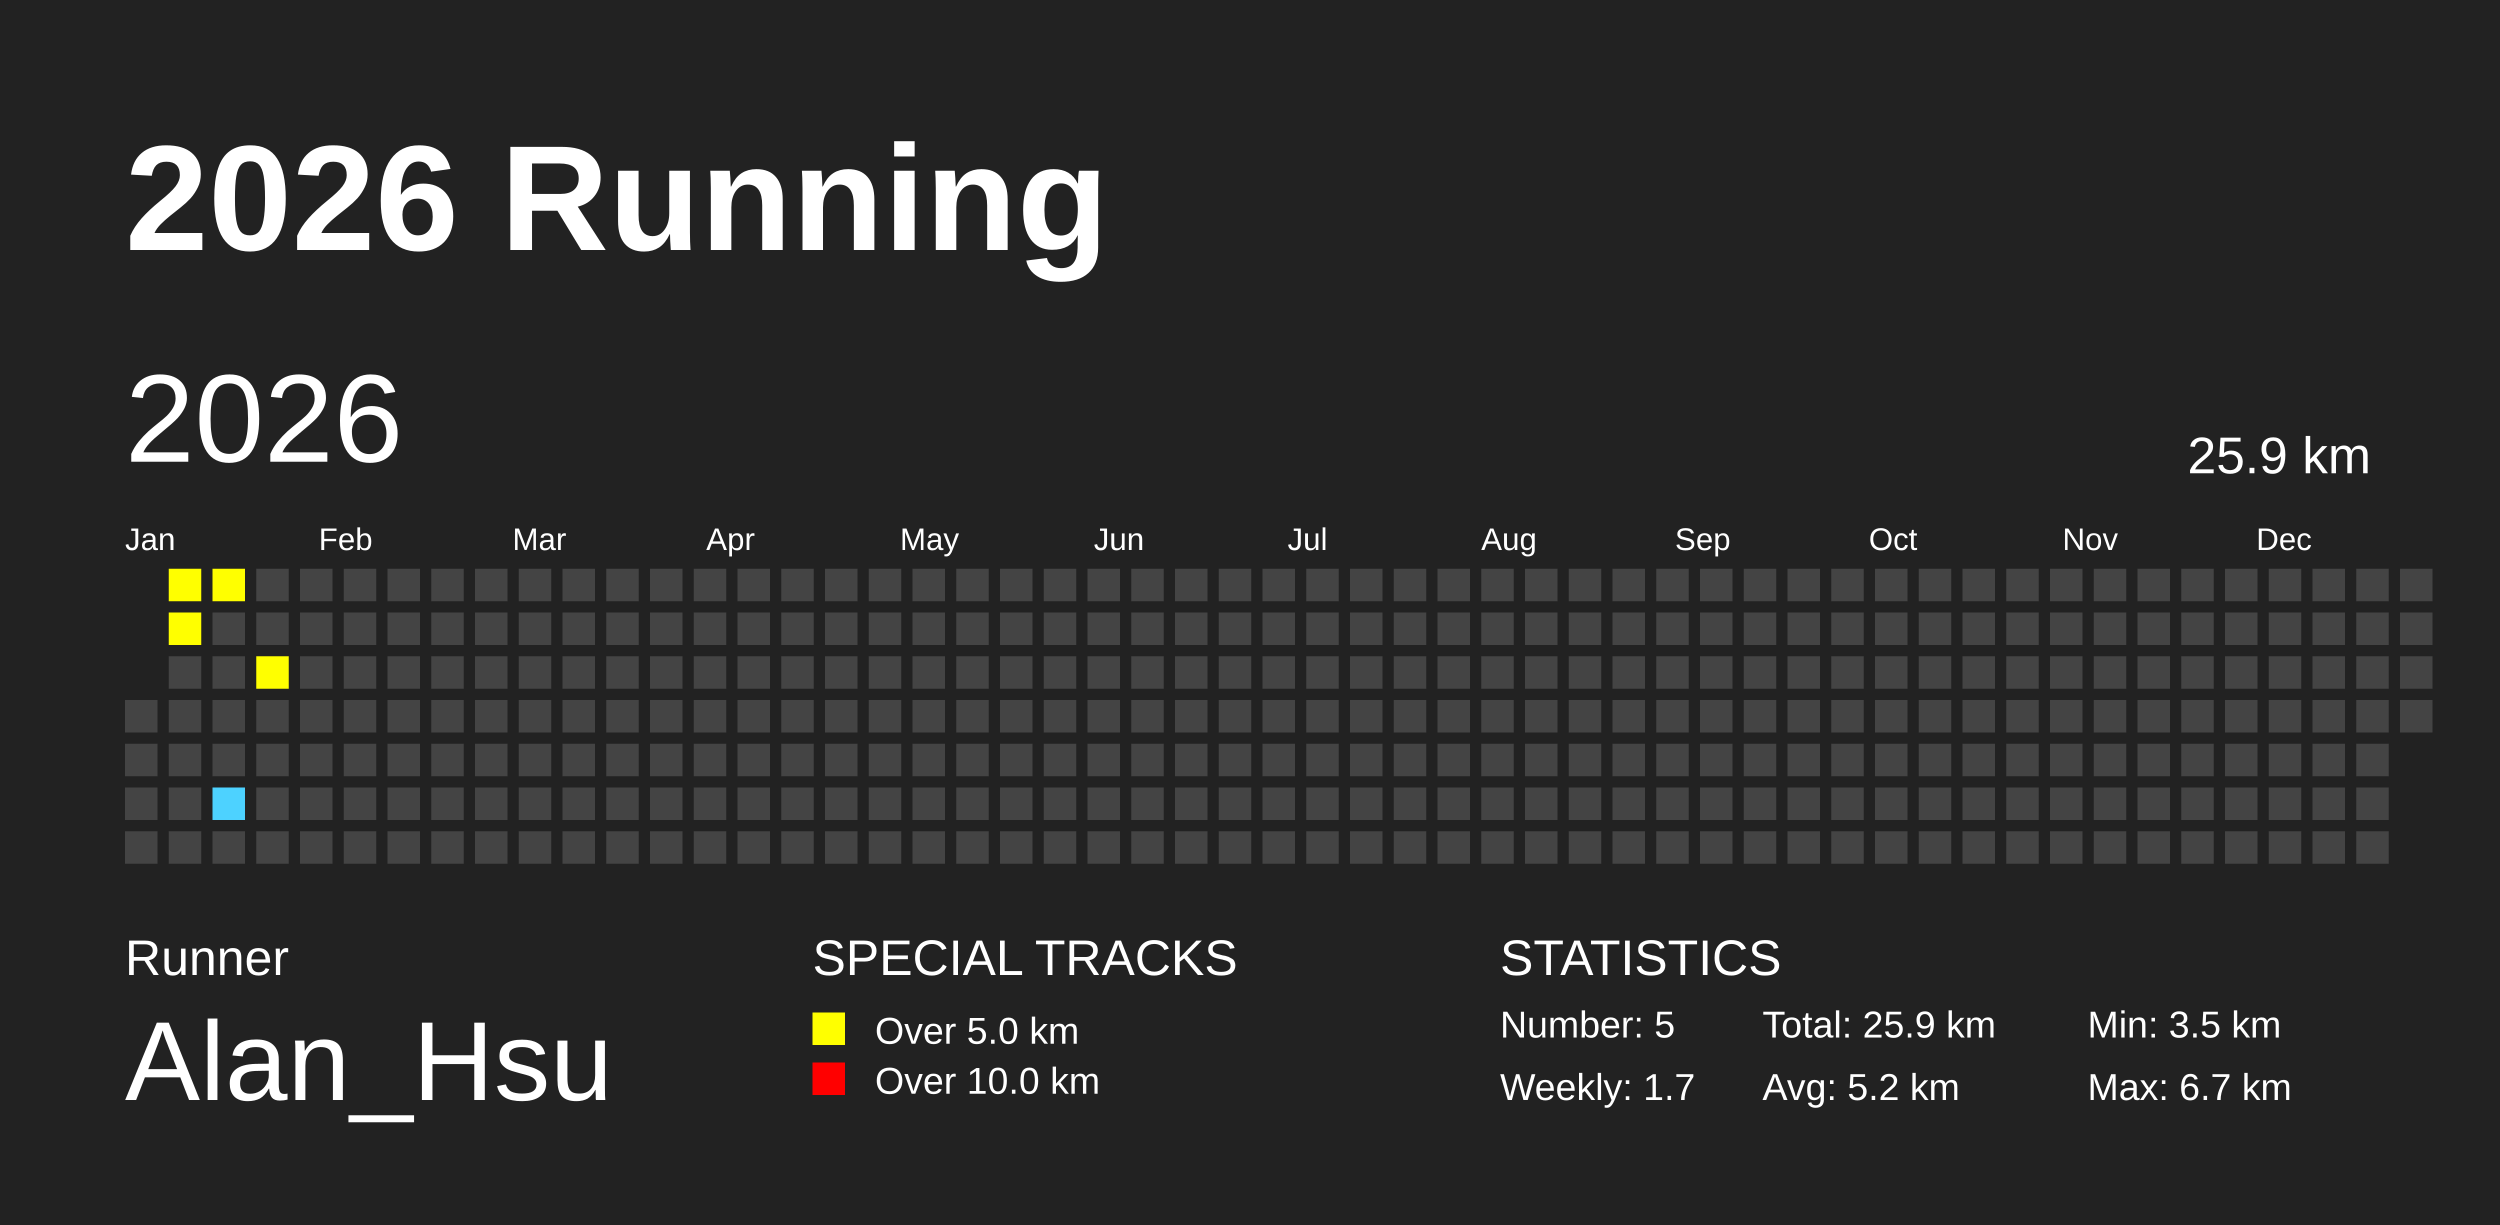
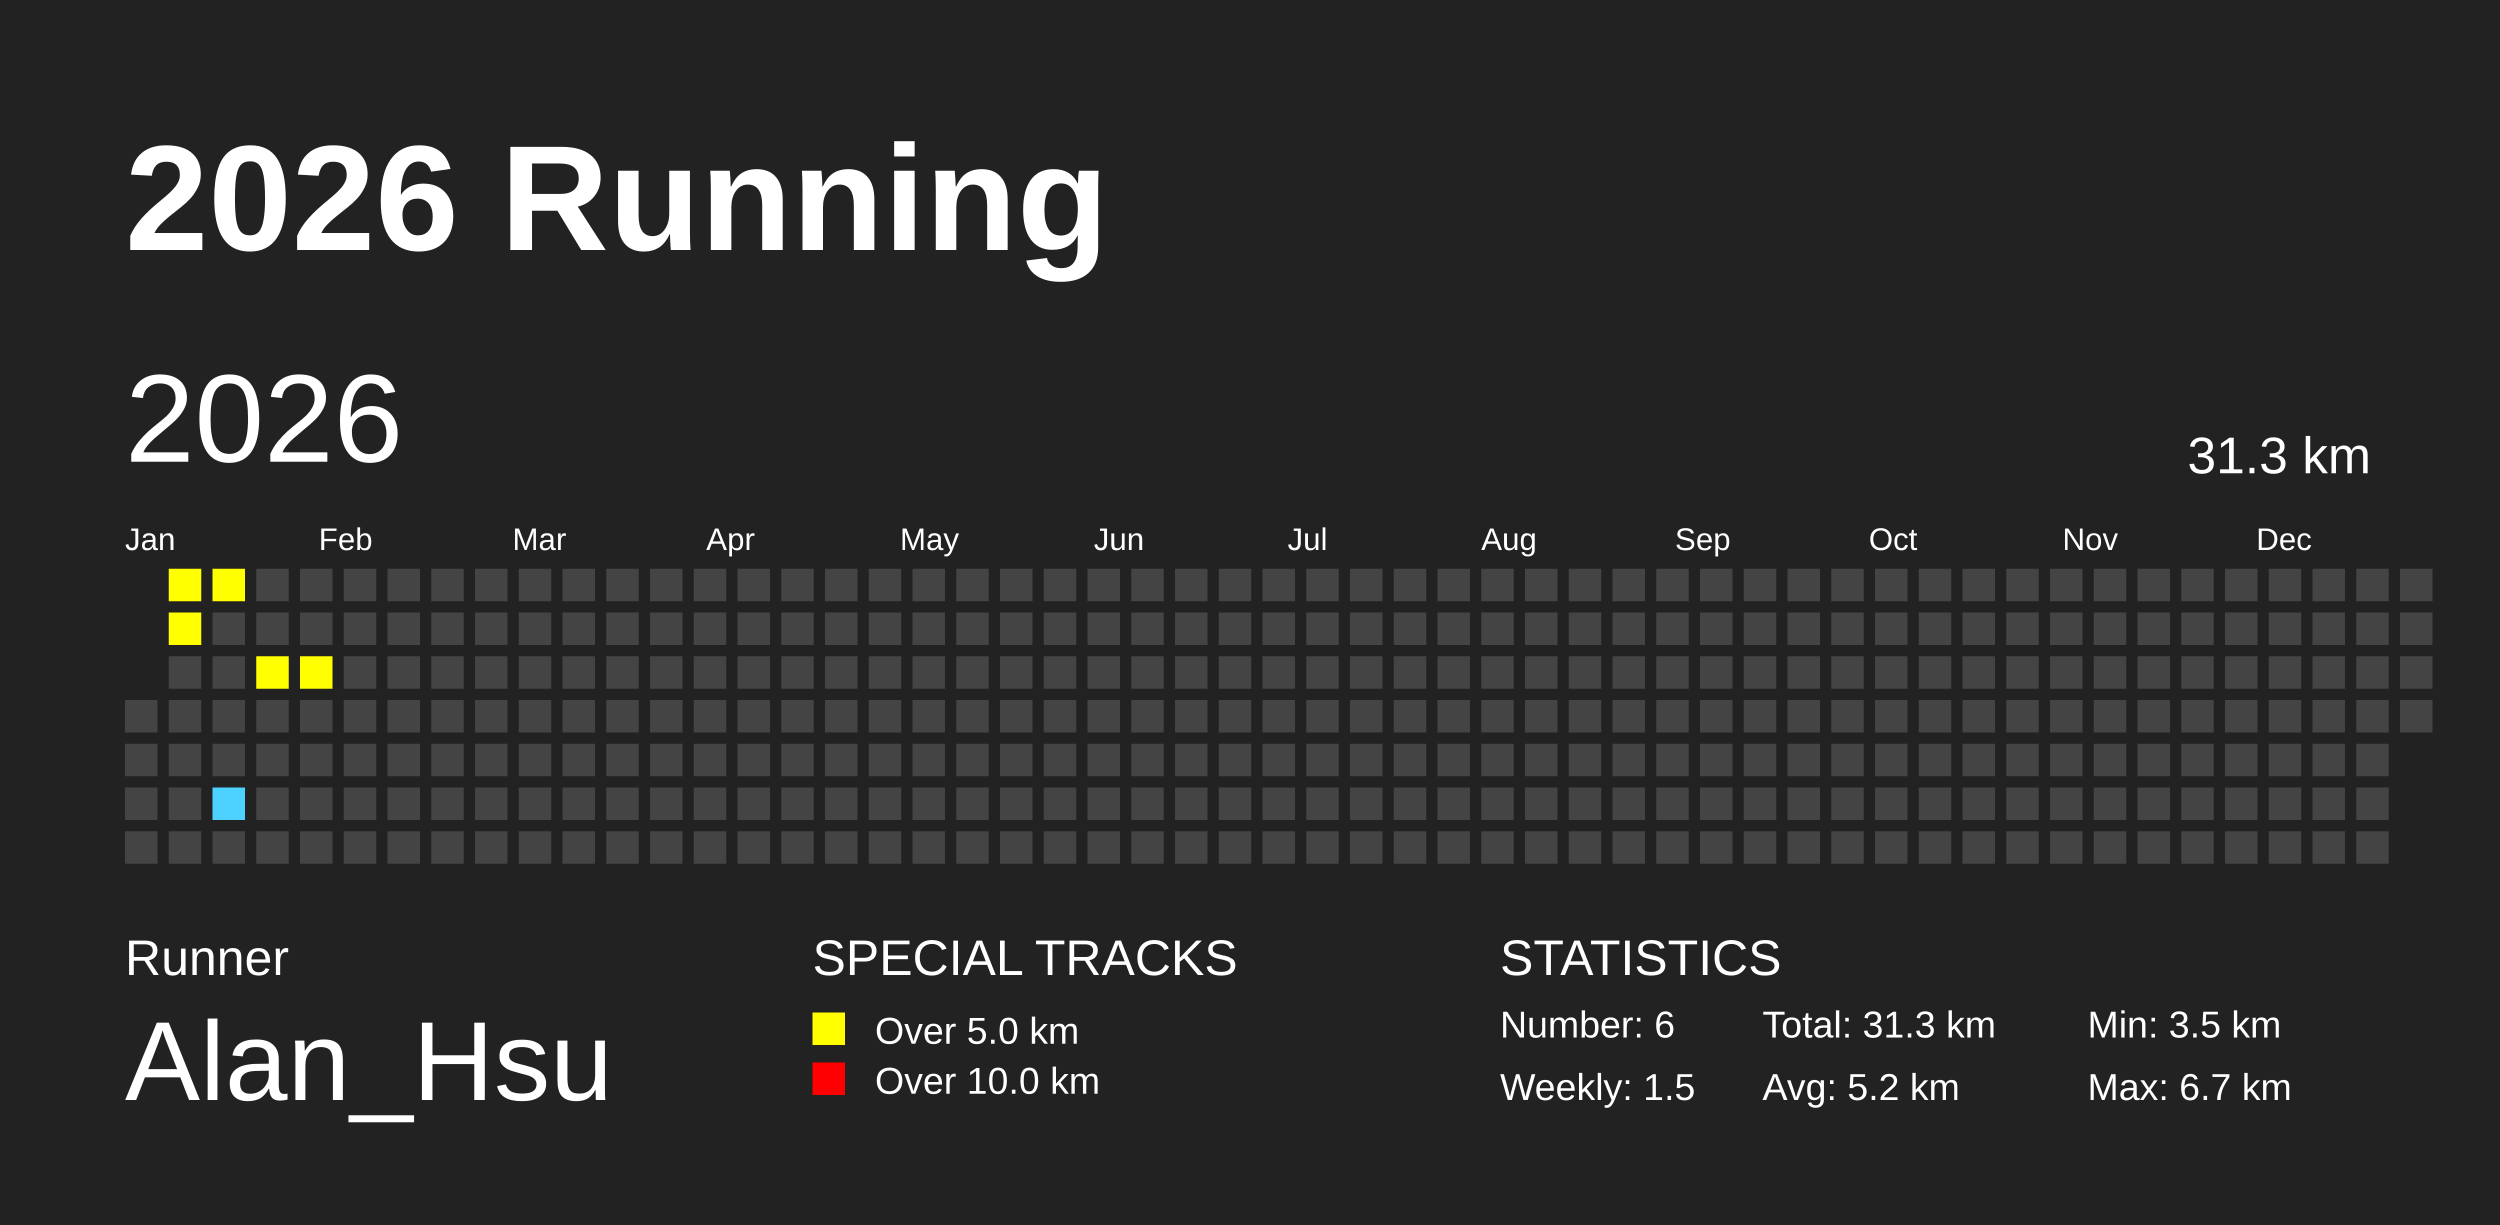
<svg xmlns="http://www.w3.org/2000/svg" baseProfile="full" height="98mm" version="1.1" viewBox="0,0,200,98" width="200mm">
  <defs />
  <rect fill="#222222" height="98" width="200" x="0" y="0" />
  <text fill="#FFFFFF" style="font-size:12px; font-family:Arial; font-weight:bold;" x="10" y="20">2026 Running</text>
  <text fill="#FFFFFF" style="font-size:4px; font-family:Arial" x="10" y="78">Runner</text>
  <text fill="#FFFFFF" style="font-size:9px; font-family:Arial" x="10" y="88">Alan_Hsu</text>
  <text fill="#FFFFFF" style="font-size:4px; font-family:Arial" x="65" y="78">SPECIAL TRACKS</text>
  <rect fill="yellow" height="2.6" width="2.6" x="65" y="81" />
  <text fill="#FFFFFF" style="font-size:3px; font-family:Arial" x="70" y="83.5">Over 5.0 km</text>
  <rect fill="red" height="2.6" width="2.6" x="65" y="85" />
  <text fill="#FFFFFF" style="font-size:3px; font-family:Arial" x="70" y="87.5">Over 10.0 km</text>
  <text fill="#FFFFFF" style="font-size:4px; font-family:Arial" x="120" y="78">STATISTICS</text>
-   <text fill="#FFFFFF" style="font-size:3px; font-family:Arial" x="120" y="83">Number: 5</text>
-   <text fill="#FFFFFF" style="font-size:3px; font-family:Arial" x="120" y="88">Weekly: 1.7</text>
-   <text fill="#FFFFFF" style="font-size:3px; font-family:Arial" x="141" y="83">Total: 25.9 km</text>
+   <text fill="#FFFFFF" style="font-size:3px; font-family:Arial" x="120" y="83">Number: 6</text>
+   <text fill="#FFFFFF" style="font-size:3px; font-family:Arial" x="120" y="88">Weekly: 1.5</text>
+   <text fill="#FFFFFF" style="font-size:3px; font-family:Arial" x="141" y="83">Total: 31.3 km</text>
  <text fill="#FFFFFF" style="font-size:3px; font-family:Arial" x="141" y="88">Avg: 5.2 km</text>
  <text fill="#FFFFFF" style="font-size:3px; font-family:Arial" x="167" y="83">Min: 3.5 km</text>
  <text fill="#FFFFFF" style="font-size:3px; font-family:Arial" x="167" y="88">Max: 6.7 km</text>
  <text dominant-baseline="hanging" fill="#FFFFFF" style="font-size:10.0px; font-family:Arial;" x="10" y="30">2026</text>
-   <text dominant-baseline="hanging" fill="#FFFFFF" style="font-size:4.125px; font-family:Arial;" x="175" y="35">25.9 km</text>
+   <text dominant-baseline="hanging" fill="#FFFFFF" style="font-size:4.125px; font-family:Arial;" x="175" y="35">31.3 km</text>
  <text fill="#FFFFFF" style="font-size:2.5px; font-family:Arial" x="10.0" y="44">Jan</text>
  <text fill="#FFFFFF" style="font-size:2.5px; font-family:Arial" x="25.5" y="44">Feb</text>
  <text fill="#FFFFFF" style="font-size:2.5px; font-family:Arial" x="41.0" y="44">Mar</text>
  <text fill="#FFFFFF" style="font-size:2.5px; font-family:Arial" x="56.5" y="44">Apr</text>
  <text fill="#FFFFFF" style="font-size:2.5px; font-family:Arial" x="72.0" y="44">May</text>
  <text fill="#FFFFFF" style="font-size:2.5px; font-family:Arial" x="87.5" y="44">Jun</text>
  <text fill="#FFFFFF" style="font-size:2.5px; font-family:Arial" x="103.0" y="44">Jul</text>
  <text fill="#FFFFFF" style="font-size:2.5px; font-family:Arial" x="118.5" y="44">Aug</text>
  <text fill="#FFFFFF" style="font-size:2.5px; font-family:Arial" x="134.0" y="44">Sep</text>
  <text fill="#FFFFFF" style="font-size:2.5px; font-family:Arial" x="149.5" y="44">Oct</text>
  <text fill="#FFFFFF" style="font-size:2.5px; font-family:Arial" x="165.0" y="44">Nov</text>
  <text fill="#FFFFFF" style="font-size:2.5px; font-family:Arial" x="180.5" y="44">Dec</text>
  <rect fill="#444444" height="2.6" width="2.6" x="10.0" y="56.0" />
  <rect fill="#444444" height="2.6" width="2.6" x="10.0" y="59.5" />
  <rect fill="#444444" height="2.6" width="2.6" x="10.0" y="63.0" />
  <rect fill="#444444" height="2.6" width="2.6" x="10.0" y="66.5" />
  <rect fill="yellow" height="2.6" width="2.6" x="13.5" y="45.5" />
  <rect fill="yellow" height="2.6" width="2.6" x="13.5" y="49.0" />
  <rect fill="#444444" height="2.6" width="2.6" x="13.5" y="52.5" />
  <rect fill="#444444" height="2.6" width="2.6" x="13.5" y="56.0" />
  <rect fill="#444444" height="2.6" width="2.6" x="13.5" y="59.5" />
  <rect fill="#444444" height="2.6" width="2.6" x="13.5" y="63.0" />
  <rect fill="#444444" height="2.6" width="2.6" x="13.5" y="66.5" />
  <rect fill="yellow" height="2.6" width="2.6" x="17.0" y="45.5" />
  <rect fill="#444444" height="2.6" width="2.6" x="17.0" y="49.0" />
  <rect fill="#444444" height="2.6" width="2.6" x="17.0" y="52.5" />
  <rect fill="#444444" height="2.6" width="2.6" x="17.0" y="56.0" />
  <rect fill="#444444" height="2.6" width="2.6" x="17.0" y="59.5" />
  <rect fill="#4DD2FF" height="2.6" width="2.6" x="17.0" y="63.0" />
  <rect fill="#444444" height="2.6" width="2.6" x="17.0" y="66.5" />
  <rect fill="#444444" height="2.6" width="2.6" x="20.5" y="45.5" />
  <rect fill="#444444" height="2.6" width="2.6" x="20.5" y="49.0" />
  <rect fill="yellow" height="2.6" width="2.6" x="20.5" y="52.5" />
  <rect fill="#444444" height="2.6" width="2.6" x="20.5" y="56.0" />
  <rect fill="#444444" height="2.6" width="2.6" x="20.5" y="59.5" />
  <rect fill="#444444" height="2.6" width="2.6" x="20.5" y="63.0" />
  <rect fill="#444444" height="2.6" width="2.6" x="20.5" y="66.5" />
  <rect fill="#444444" height="2.6" width="2.6" x="24.0" y="45.5" />
  <rect fill="#444444" height="2.6" width="2.6" x="24.0" y="49.0" />
-   <rect fill="#444444" height="2.6" width="2.6" x="24.0" y="52.5" />
+   <rect fill="yellow" height="2.6" width="2.6" x="24.0" y="52.5" />
  <rect fill="#444444" height="2.6" width="2.6" x="24.0" y="56.0" />
  <rect fill="#444444" height="2.6" width="2.6" x="24.0" y="59.5" />
  <rect fill="#444444" height="2.6" width="2.6" x="24.0" y="63.0" />
  <rect fill="#444444" height="2.6" width="2.6" x="24.0" y="66.5" />
  <rect fill="#444444" height="2.6" width="2.6" x="27.5" y="45.5" />
  <rect fill="#444444" height="2.6" width="2.6" x="27.5" y="49.0" />
  <rect fill="#444444" height="2.6" width="2.6" x="27.5" y="52.5" />
  <rect fill="#444444" height="2.6" width="2.6" x="27.5" y="56.0" />
  <rect fill="#444444" height="2.6" width="2.6" x="27.5" y="59.5" />
  <rect fill="#444444" height="2.6" width="2.6" x="27.5" y="63.0" />
  <rect fill="#444444" height="2.6" width="2.6" x="27.5" y="66.5" />
  <rect fill="#444444" height="2.6" width="2.6" x="31.0" y="45.5" />
  <rect fill="#444444" height="2.6" width="2.6" x="31.0" y="49.0" />
  <rect fill="#444444" height="2.6" width="2.6" x="31.0" y="52.5" />
  <rect fill="#444444" height="2.6" width="2.6" x="31.0" y="56.0" />
  <rect fill="#444444" height="2.6" width="2.6" x="31.0" y="59.5" />
  <rect fill="#444444" height="2.6" width="2.6" x="31.0" y="63.0" />
  <rect fill="#444444" height="2.6" width="2.6" x="31.0" y="66.5" />
  <rect fill="#444444" height="2.6" width="2.6" x="34.5" y="45.5" />
  <rect fill="#444444" height="2.6" width="2.6" x="34.5" y="49.0" />
  <rect fill="#444444" height="2.6" width="2.6" x="34.5" y="52.5" />
  <rect fill="#444444" height="2.6" width="2.6" x="34.5" y="56.0" />
  <rect fill="#444444" height="2.6" width="2.6" x="34.5" y="59.5" />
  <rect fill="#444444" height="2.6" width="2.6" x="34.5" y="63.0" />
  <rect fill="#444444" height="2.6" width="2.6" x="34.5" y="66.5" />
  <rect fill="#444444" height="2.6" width="2.6" x="38.0" y="45.5" />
  <rect fill="#444444" height="2.6" width="2.6" x="38.0" y="49.0" />
  <rect fill="#444444" height="2.6" width="2.6" x="38.0" y="52.5" />
  <rect fill="#444444" height="2.6" width="2.6" x="38.0" y="56.0" />
  <rect fill="#444444" height="2.6" width="2.6" x="38.0" y="59.5" />
  <rect fill="#444444" height="2.6" width="2.6" x="38.0" y="63.0" />
  <rect fill="#444444" height="2.6" width="2.6" x="38.0" y="66.5" />
  <rect fill="#444444" height="2.6" width="2.6" x="41.5" y="45.5" />
  <rect fill="#444444" height="2.6" width="2.6" x="41.5" y="49.0" />
  <rect fill="#444444" height="2.6" width="2.6" x="41.5" y="52.5" />
  <rect fill="#444444" height="2.6" width="2.6" x="41.5" y="56.0" />
  <rect fill="#444444" height="2.6" width="2.6" x="41.5" y="59.5" />
  <rect fill="#444444" height="2.6" width="2.6" x="41.5" y="63.0" />
  <rect fill="#444444" height="2.6" width="2.6" x="41.5" y="66.5" />
  <rect fill="#444444" height="2.6" width="2.6" x="45.0" y="45.5" />
  <rect fill="#444444" height="2.6" width="2.6" x="45.0" y="49.0" />
  <rect fill="#444444" height="2.6" width="2.6" x="45.0" y="52.5" />
  <rect fill="#444444" height="2.6" width="2.6" x="45.0" y="56.0" />
  <rect fill="#444444" height="2.6" width="2.6" x="45.0" y="59.5" />
  <rect fill="#444444" height="2.6" width="2.6" x="45.0" y="63.0" />
  <rect fill="#444444" height="2.6" width="2.6" x="45.0" y="66.5" />
  <rect fill="#444444" height="2.6" width="2.6" x="48.5" y="45.5" />
  <rect fill="#444444" height="2.6" width="2.6" x="48.5" y="49.0" />
  <rect fill="#444444" height="2.6" width="2.6" x="48.5" y="52.5" />
  <rect fill="#444444" height="2.6" width="2.6" x="48.5" y="56.0" />
  <rect fill="#444444" height="2.6" width="2.6" x="48.5" y="59.5" />
  <rect fill="#444444" height="2.6" width="2.6" x="48.5" y="63.0" />
  <rect fill="#444444" height="2.6" width="2.6" x="48.5" y="66.5" />
  <rect fill="#444444" height="2.6" width="2.6" x="52.0" y="45.5" />
  <rect fill="#444444" height="2.6" width="2.6" x="52.0" y="49.0" />
  <rect fill="#444444" height="2.6" width="2.6" x="52.0" y="52.5" />
  <rect fill="#444444" height="2.6" width="2.6" x="52.0" y="56.0" />
  <rect fill="#444444" height="2.6" width="2.6" x="52.0" y="59.5" />
  <rect fill="#444444" height="2.6" width="2.6" x="52.0" y="63.0" />
  <rect fill="#444444" height="2.6" width="2.6" x="52.0" y="66.5" />
  <rect fill="#444444" height="2.6" width="2.6" x="55.5" y="45.5" />
  <rect fill="#444444" height="2.6" width="2.6" x="55.5" y="49.0" />
  <rect fill="#444444" height="2.6" width="2.6" x="55.5" y="52.5" />
  <rect fill="#444444" height="2.6" width="2.6" x="55.5" y="56.0" />
  <rect fill="#444444" height="2.6" width="2.6" x="55.5" y="59.5" />
  <rect fill="#444444" height="2.6" width="2.6" x="55.5" y="63.0" />
  <rect fill="#444444" height="2.6" width="2.6" x="55.5" y="66.5" />
  <rect fill="#444444" height="2.6" width="2.6" x="59.0" y="45.5" />
  <rect fill="#444444" height="2.6" width="2.6" x="59.0" y="49.0" />
  <rect fill="#444444" height="2.6" width="2.6" x="59.0" y="52.5" />
  <rect fill="#444444" height="2.6" width="2.6" x="59.0" y="56.0" />
  <rect fill="#444444" height="2.6" width="2.6" x="59.0" y="59.5" />
  <rect fill="#444444" height="2.6" width="2.6" x="59.0" y="63.0" />
  <rect fill="#444444" height="2.6" width="2.6" x="59.0" y="66.5" />
  <rect fill="#444444" height="2.6" width="2.6" x="62.5" y="45.5" />
  <rect fill="#444444" height="2.6" width="2.6" x="62.5" y="49.0" />
  <rect fill="#444444" height="2.6" width="2.6" x="62.5" y="52.5" />
  <rect fill="#444444" height="2.6" width="2.6" x="62.5" y="56.0" />
  <rect fill="#444444" height="2.6" width="2.6" x="62.5" y="59.5" />
  <rect fill="#444444" height="2.6" width="2.6" x="62.5" y="63.0" />
  <rect fill="#444444" height="2.6" width="2.6" x="62.5" y="66.5" />
  <rect fill="#444444" height="2.6" width="2.6" x="66.0" y="45.5" />
  <rect fill="#444444" height="2.6" width="2.6" x="66.0" y="49.0" />
  <rect fill="#444444" height="2.6" width="2.6" x="66.0" y="52.5" />
  <rect fill="#444444" height="2.6" width="2.6" x="66.0" y="56.0" />
  <rect fill="#444444" height="2.6" width="2.6" x="66.0" y="59.5" />
  <rect fill="#444444" height="2.6" width="2.6" x="66.0" y="63.0" />
  <rect fill="#444444" height="2.6" width="2.6" x="66.0" y="66.5" />
  <rect fill="#444444" height="2.6" width="2.6" x="69.5" y="45.5" />
  <rect fill="#444444" height="2.6" width="2.6" x="69.5" y="49.0" />
  <rect fill="#444444" height="2.6" width="2.6" x="69.5" y="52.5" />
  <rect fill="#444444" height="2.6" width="2.6" x="69.5" y="56.0" />
  <rect fill="#444444" height="2.6" width="2.6" x="69.5" y="59.5" />
  <rect fill="#444444" height="2.6" width="2.6" x="69.5" y="63.0" />
  <rect fill="#444444" height="2.6" width="2.6" x="69.5" y="66.5" />
  <rect fill="#444444" height="2.6" width="2.6" x="73.0" y="45.5" />
  <rect fill="#444444" height="2.6" width="2.6" x="73.0" y="49.0" />
  <rect fill="#444444" height="2.6" width="2.6" x="73.0" y="52.5" />
  <rect fill="#444444" height="2.6" width="2.6" x="73.0" y="56.0" />
  <rect fill="#444444" height="2.6" width="2.6" x="73.0" y="59.5" />
  <rect fill="#444444" height="2.6" width="2.6" x="73.0" y="63.0" />
  <rect fill="#444444" height="2.6" width="2.6" x="73.0" y="66.5" />
  <rect fill="#444444" height="2.6" width="2.6" x="76.5" y="45.5" />
  <rect fill="#444444" height="2.6" width="2.6" x="76.5" y="49.0" />
  <rect fill="#444444" height="2.6" width="2.6" x="76.5" y="52.5" />
  <rect fill="#444444" height="2.6" width="2.6" x="76.5" y="56.0" />
  <rect fill="#444444" height="2.6" width="2.6" x="76.5" y="59.5" />
  <rect fill="#444444" height="2.6" width="2.6" x="76.5" y="63.0" />
  <rect fill="#444444" height="2.6" width="2.6" x="76.5" y="66.5" />
  <rect fill="#444444" height="2.6" width="2.6" x="80.0" y="45.5" />
  <rect fill="#444444" height="2.6" width="2.6" x="80.0" y="49.0" />
  <rect fill="#444444" height="2.6" width="2.6" x="80.0" y="52.5" />
  <rect fill="#444444" height="2.6" width="2.6" x="80.0" y="56.0" />
  <rect fill="#444444" height="2.6" width="2.6" x="80.0" y="59.5" />
  <rect fill="#444444" height="2.6" width="2.6" x="80.0" y="63.0" />
  <rect fill="#444444" height="2.6" width="2.6" x="80.0" y="66.5" />
  <rect fill="#444444" height="2.6" width="2.6" x="83.5" y="45.5" />
  <rect fill="#444444" height="2.6" width="2.6" x="83.5" y="49.0" />
  <rect fill="#444444" height="2.6" width="2.6" x="83.5" y="52.5" />
  <rect fill="#444444" height="2.6" width="2.6" x="83.5" y="56.0" />
  <rect fill="#444444" height="2.6" width="2.6" x="83.5" y="59.5" />
  <rect fill="#444444" height="2.6" width="2.6" x="83.5" y="63.0" />
  <rect fill="#444444" height="2.6" width="2.6" x="83.5" y="66.5" />
  <rect fill="#444444" height="2.6" width="2.6" x="87.0" y="45.5" />
  <rect fill="#444444" height="2.6" width="2.6" x="87.0" y="49.0" />
  <rect fill="#444444" height="2.6" width="2.6" x="87.0" y="52.5" />
  <rect fill="#444444" height="2.6" width="2.6" x="87.0" y="56.0" />
  <rect fill="#444444" height="2.6" width="2.6" x="87.0" y="59.5" />
  <rect fill="#444444" height="2.6" width="2.6" x="87.0" y="63.0" />
  <rect fill="#444444" height="2.6" width="2.6" x="87.0" y="66.5" />
  <rect fill="#444444" height="2.6" width="2.6" x="90.5" y="45.5" />
  <rect fill="#444444" height="2.6" width="2.6" x="90.5" y="49.0" />
  <rect fill="#444444" height="2.6" width="2.6" x="90.5" y="52.5" />
  <rect fill="#444444" height="2.6" width="2.6" x="90.5" y="56.0" />
  <rect fill="#444444" height="2.6" width="2.6" x="90.5" y="59.5" />
  <rect fill="#444444" height="2.6" width="2.6" x="90.5" y="63.0" />
  <rect fill="#444444" height="2.6" width="2.6" x="90.5" y="66.5" />
  <rect fill="#444444" height="2.6" width="2.6" x="94.0" y="45.5" />
  <rect fill="#444444" height="2.6" width="2.6" x="94.0" y="49.0" />
  <rect fill="#444444" height="2.6" width="2.6" x="94.0" y="52.5" />
  <rect fill="#444444" height="2.6" width="2.6" x="94.0" y="56.0" />
  <rect fill="#444444" height="2.6" width="2.6" x="94.0" y="59.5" />
  <rect fill="#444444" height="2.6" width="2.6" x="94.0" y="63.0" />
  <rect fill="#444444" height="2.6" width="2.6" x="94.0" y="66.5" />
  <rect fill="#444444" height="2.6" width="2.6" x="97.5" y="45.5" />
  <rect fill="#444444" height="2.6" width="2.6" x="97.5" y="49.0" />
  <rect fill="#444444" height="2.6" width="2.6" x="97.5" y="52.5" />
  <rect fill="#444444" height="2.6" width="2.6" x="97.5" y="56.0" />
  <rect fill="#444444" height="2.6" width="2.6" x="97.5" y="59.5" />
  <rect fill="#444444" height="2.6" width="2.6" x="97.5" y="63.0" />
  <rect fill="#444444" height="2.6" width="2.6" x="97.5" y="66.5" />
  <rect fill="#444444" height="2.6" width="2.6" x="101.0" y="45.5" />
  <rect fill="#444444" height="2.6" width="2.6" x="101.0" y="49.0" />
  <rect fill="#444444" height="2.6" width="2.6" x="101.0" y="52.5" />
  <rect fill="#444444" height="2.6" width="2.6" x="101.0" y="56.0" />
  <rect fill="#444444" height="2.6" width="2.6" x="101.0" y="59.5" />
  <rect fill="#444444" height="2.6" width="2.6" x="101.0" y="63.0" />
  <rect fill="#444444" height="2.6" width="2.6" x="101.0" y="66.5" />
  <rect fill="#444444" height="2.6" width="2.6" x="104.5" y="45.5" />
  <rect fill="#444444" height="2.6" width="2.6" x="104.5" y="49.0" />
  <rect fill="#444444" height="2.6" width="2.6" x="104.5" y="52.5" />
  <rect fill="#444444" height="2.6" width="2.6" x="104.5" y="56.0" />
  <rect fill="#444444" height="2.6" width="2.6" x="104.5" y="59.5" />
  <rect fill="#444444" height="2.6" width="2.6" x="104.5" y="63.0" />
  <rect fill="#444444" height="2.6" width="2.6" x="104.5" y="66.5" />
  <rect fill="#444444" height="2.6" width="2.6" x="108.0" y="45.5" />
  <rect fill="#444444" height="2.6" width="2.6" x="108.0" y="49.0" />
  <rect fill="#444444" height="2.6" width="2.6" x="108.0" y="52.5" />
  <rect fill="#444444" height="2.6" width="2.6" x="108.0" y="56.0" />
  <rect fill="#444444" height="2.6" width="2.6" x="108.0" y="59.5" />
  <rect fill="#444444" height="2.6" width="2.6" x="108.0" y="63.0" />
  <rect fill="#444444" height="2.6" width="2.6" x="108.0" y="66.5" />
  <rect fill="#444444" height="2.6" width="2.6" x="111.5" y="45.5" />
  <rect fill="#444444" height="2.6" width="2.6" x="111.5" y="49.0" />
  <rect fill="#444444" height="2.6" width="2.6" x="111.5" y="52.5" />
  <rect fill="#444444" height="2.6" width="2.6" x="111.5" y="56.0" />
  <rect fill="#444444" height="2.6" width="2.6" x="111.5" y="59.5" />
  <rect fill="#444444" height="2.6" width="2.6" x="111.5" y="63.0" />
  <rect fill="#444444" height="2.6" width="2.6" x="111.5" y="66.5" />
  <rect fill="#444444" height="2.6" width="2.6" x="115.0" y="45.5" />
  <rect fill="#444444" height="2.6" width="2.6" x="115.0" y="49.0" />
  <rect fill="#444444" height="2.6" width="2.6" x="115.0" y="52.5" />
  <rect fill="#444444" height="2.6" width="2.6" x="115.0" y="56.0" />
  <rect fill="#444444" height="2.6" width="2.6" x="115.0" y="59.5" />
  <rect fill="#444444" height="2.6" width="2.6" x="115.0" y="63.0" />
  <rect fill="#444444" height="2.6" width="2.6" x="115.0" y="66.5" />
  <rect fill="#444444" height="2.6" width="2.6" x="118.5" y="45.5" />
  <rect fill="#444444" height="2.6" width="2.6" x="118.5" y="49.0" />
  <rect fill="#444444" height="2.6" width="2.6" x="118.5" y="52.5" />
  <rect fill="#444444" height="2.6" width="2.6" x="118.5" y="56.0" />
  <rect fill="#444444" height="2.6" width="2.6" x="118.5" y="59.5" />
  <rect fill="#444444" height="2.6" width="2.6" x="118.5" y="63.0" />
  <rect fill="#444444" height="2.6" width="2.6" x="118.5" y="66.5" />
  <rect fill="#444444" height="2.6" width="2.6" x="122.0" y="45.5" />
  <rect fill="#444444" height="2.6" width="2.6" x="122.0" y="49.0" />
  <rect fill="#444444" height="2.6" width="2.6" x="122.0" y="52.5" />
  <rect fill="#444444" height="2.6" width="2.6" x="122.0" y="56.0" />
  <rect fill="#444444" height="2.6" width="2.6" x="122.0" y="59.5" />
  <rect fill="#444444" height="2.6" width="2.6" x="122.0" y="63.0" />
  <rect fill="#444444" height="2.6" width="2.6" x="122.0" y="66.5" />
  <rect fill="#444444" height="2.6" width="2.6" x="125.5" y="45.5" />
  <rect fill="#444444" height="2.6" width="2.6" x="125.5" y="49.0" />
  <rect fill="#444444" height="2.6" width="2.6" x="125.5" y="52.5" />
  <rect fill="#444444" height="2.6" width="2.6" x="125.5" y="56.0" />
  <rect fill="#444444" height="2.6" width="2.6" x="125.5" y="59.5" />
  <rect fill="#444444" height="2.6" width="2.6" x="125.5" y="63.0" />
  <rect fill="#444444" height="2.6" width="2.6" x="125.5" y="66.5" />
  <rect fill="#444444" height="2.6" width="2.6" x="129.0" y="45.5" />
  <rect fill="#444444" height="2.6" width="2.6" x="129.0" y="49.0" />
  <rect fill="#444444" height="2.6" width="2.6" x="129.0" y="52.5" />
  <rect fill="#444444" height="2.6" width="2.6" x="129.0" y="56.0" />
  <rect fill="#444444" height="2.6" width="2.6" x="129.0" y="59.5" />
  <rect fill="#444444" height="2.6" width="2.6" x="129.0" y="63.0" />
  <rect fill="#444444" height="2.6" width="2.6" x="129.0" y="66.5" />
  <rect fill="#444444" height="2.6" width="2.6" x="132.5" y="45.5" />
  <rect fill="#444444" height="2.6" width="2.6" x="132.5" y="49.0" />
  <rect fill="#444444" height="2.6" width="2.6" x="132.5" y="52.5" />
  <rect fill="#444444" height="2.6" width="2.6" x="132.5" y="56.0" />
  <rect fill="#444444" height="2.6" width="2.6" x="132.5" y="59.5" />
  <rect fill="#444444" height="2.6" width="2.6" x="132.5" y="63.0" />
  <rect fill="#444444" height="2.6" width="2.6" x="132.5" y="66.5" />
  <rect fill="#444444" height="2.6" width="2.6" x="136.0" y="45.5" />
  <rect fill="#444444" height="2.6" width="2.6" x="136.0" y="49.0" />
  <rect fill="#444444" height="2.6" width="2.6" x="136.0" y="52.5" />
  <rect fill="#444444" height="2.6" width="2.6" x="136.0" y="56.0" />
  <rect fill="#444444" height="2.6" width="2.6" x="136.0" y="59.5" />
  <rect fill="#444444" height="2.6" width="2.6" x="136.0" y="63.0" />
  <rect fill="#444444" height="2.6" width="2.6" x="136.0" y="66.5" />
  <rect fill="#444444" height="2.6" width="2.6" x="139.5" y="45.5" />
  <rect fill="#444444" height="2.6" width="2.6" x="139.5" y="49.0" />
  <rect fill="#444444" height="2.6" width="2.6" x="139.5" y="52.5" />
  <rect fill="#444444" height="2.6" width="2.6" x="139.5" y="56.0" />
  <rect fill="#444444" height="2.6" width="2.6" x="139.5" y="59.5" />
  <rect fill="#444444" height="2.6" width="2.6" x="139.5" y="63.0" />
  <rect fill="#444444" height="2.6" width="2.6" x="139.5" y="66.5" />
  <rect fill="#444444" height="2.6" width="2.6" x="143.0" y="45.5" />
  <rect fill="#444444" height="2.6" width="2.6" x="143.0" y="49.0" />
  <rect fill="#444444" height="2.6" width="2.6" x="143.0" y="52.5" />
  <rect fill="#444444" height="2.6" width="2.6" x="143.0" y="56.0" />
  <rect fill="#444444" height="2.6" width="2.6" x="143.0" y="59.5" />
  <rect fill="#444444" height="2.6" width="2.6" x="143.0" y="63.0" />
  <rect fill="#444444" height="2.6" width="2.6" x="143.0" y="66.5" />
  <rect fill="#444444" height="2.6" width="2.6" x="146.5" y="45.5" />
  <rect fill="#444444" height="2.6" width="2.6" x="146.5" y="49.0" />
  <rect fill="#444444" height="2.6" width="2.6" x="146.5" y="52.5" />
  <rect fill="#444444" height="2.6" width="2.6" x="146.5" y="56.0" />
  <rect fill="#444444" height="2.6" width="2.6" x="146.5" y="59.5" />
  <rect fill="#444444" height="2.6" width="2.6" x="146.5" y="63.0" />
  <rect fill="#444444" height="2.6" width="2.6" x="146.5" y="66.5" />
  <rect fill="#444444" height="2.6" width="2.6" x="150.0" y="45.5" />
  <rect fill="#444444" height="2.6" width="2.6" x="150.0" y="49.0" />
  <rect fill="#444444" height="2.6" width="2.6" x="150.0" y="52.5" />
  <rect fill="#444444" height="2.6" width="2.6" x="150.0" y="56.0" />
  <rect fill="#444444" height="2.6" width="2.6" x="150.0" y="59.5" />
  <rect fill="#444444" height="2.6" width="2.6" x="150.0" y="63.0" />
  <rect fill="#444444" height="2.6" width="2.6" x="150.0" y="66.5" />
  <rect fill="#444444" height="2.6" width="2.6" x="153.5" y="45.5" />
  <rect fill="#444444" height="2.6" width="2.6" x="153.5" y="49.0" />
  <rect fill="#444444" height="2.6" width="2.6" x="153.5" y="52.5" />
  <rect fill="#444444" height="2.6" width="2.6" x="153.5" y="56.0" />
  <rect fill="#444444" height="2.6" width="2.6" x="153.5" y="59.5" />
  <rect fill="#444444" height="2.6" width="2.6" x="153.5" y="63.0" />
  <rect fill="#444444" height="2.6" width="2.6" x="153.5" y="66.5" />
  <rect fill="#444444" height="2.6" width="2.6" x="157.0" y="45.5" />
  <rect fill="#444444" height="2.6" width="2.6" x="157.0" y="49.0" />
  <rect fill="#444444" height="2.6" width="2.6" x="157.0" y="52.5" />
  <rect fill="#444444" height="2.6" width="2.6" x="157.0" y="56.0" />
  <rect fill="#444444" height="2.6" width="2.6" x="157.0" y="59.5" />
  <rect fill="#444444" height="2.6" width="2.6" x="157.0" y="63.0" />
  <rect fill="#444444" height="2.6" width="2.6" x="157.0" y="66.5" />
  <rect fill="#444444" height="2.6" width="2.6" x="160.5" y="45.5" />
  <rect fill="#444444" height="2.6" width="2.6" x="160.5" y="49.0" />
  <rect fill="#444444" height="2.6" width="2.6" x="160.5" y="52.5" />
  <rect fill="#444444" height="2.6" width="2.6" x="160.5" y="56.0" />
  <rect fill="#444444" height="2.6" width="2.6" x="160.5" y="59.5" />
  <rect fill="#444444" height="2.6" width="2.6" x="160.5" y="63.0" />
  <rect fill="#444444" height="2.6" width="2.6" x="160.5" y="66.5" />
  <rect fill="#444444" height="2.6" width="2.6" x="164.0" y="45.5" />
  <rect fill="#444444" height="2.6" width="2.6" x="164.0" y="49.0" />
  <rect fill="#444444" height="2.6" width="2.6" x="164.0" y="52.5" />
  <rect fill="#444444" height="2.6" width="2.6" x="164.0" y="56.0" />
  <rect fill="#444444" height="2.6" width="2.6" x="164.0" y="59.5" />
  <rect fill="#444444" height="2.6" width="2.6" x="164.0" y="63.0" />
  <rect fill="#444444" height="2.6" width="2.6" x="164.0" y="66.5" />
  <rect fill="#444444" height="2.6" width="2.6" x="167.5" y="45.5" />
  <rect fill="#444444" height="2.6" width="2.6" x="167.5" y="49.0" />
  <rect fill="#444444" height="2.6" width="2.6" x="167.5" y="52.5" />
  <rect fill="#444444" height="2.6" width="2.6" x="167.5" y="56.0" />
  <rect fill="#444444" height="2.6" width="2.6" x="167.5" y="59.5" />
  <rect fill="#444444" height="2.6" width="2.6" x="167.5" y="63.0" />
  <rect fill="#444444" height="2.6" width="2.6" x="167.5" y="66.5" />
  <rect fill="#444444" height="2.6" width="2.6" x="171.0" y="45.5" />
  <rect fill="#444444" height="2.6" width="2.6" x="171.0" y="49.0" />
  <rect fill="#444444" height="2.6" width="2.6" x="171.0" y="52.5" />
  <rect fill="#444444" height="2.6" width="2.6" x="171.0" y="56.0" />
  <rect fill="#444444" height="2.6" width="2.6" x="171.0" y="59.5" />
  <rect fill="#444444" height="2.6" width="2.6" x="171.0" y="63.0" />
  <rect fill="#444444" height="2.6" width="2.6" x="171.0" y="66.5" />
  <rect fill="#444444" height="2.6" width="2.6" x="174.5" y="45.5" />
  <rect fill="#444444" height="2.6" width="2.6" x="174.5" y="49.0" />
  <rect fill="#444444" height="2.6" width="2.6" x="174.5" y="52.5" />
  <rect fill="#444444" height="2.6" width="2.6" x="174.5" y="56.0" />
  <rect fill="#444444" height="2.6" width="2.6" x="174.5" y="59.5" />
  <rect fill="#444444" height="2.6" width="2.6" x="174.5" y="63.0" />
  <rect fill="#444444" height="2.6" width="2.6" x="174.5" y="66.5" />
  <rect fill="#444444" height="2.6" width="2.6" x="178.0" y="45.5" />
  <rect fill="#444444" height="2.6" width="2.6" x="178.0" y="49.0" />
  <rect fill="#444444" height="2.6" width="2.6" x="178.0" y="52.5" />
  <rect fill="#444444" height="2.6" width="2.6" x="178.0" y="56.0" />
  <rect fill="#444444" height="2.6" width="2.6" x="178.0" y="59.5" />
  <rect fill="#444444" height="2.6" width="2.6" x="178.0" y="63.0" />
  <rect fill="#444444" height="2.6" width="2.6" x="178.0" y="66.5" />
  <rect fill="#444444" height="2.6" width="2.6" x="181.5" y="45.5" />
  <rect fill="#444444" height="2.6" width="2.6" x="181.5" y="49.0" />
  <rect fill="#444444" height="2.6" width="2.6" x="181.5" y="52.5" />
  <rect fill="#444444" height="2.6" width="2.6" x="181.5" y="56.0" />
  <rect fill="#444444" height="2.6" width="2.6" x="181.5" y="59.5" />
  <rect fill="#444444" height="2.6" width="2.6" x="181.5" y="63.0" />
  <rect fill="#444444" height="2.6" width="2.6" x="181.5" y="66.5" />
  <rect fill="#444444" height="2.6" width="2.6" x="185.0" y="45.5" />
  <rect fill="#444444" height="2.6" width="2.6" x="185.0" y="49.0" />
  <rect fill="#444444" height="2.6" width="2.6" x="185.0" y="52.5" />
  <rect fill="#444444" height="2.6" width="2.6" x="185.0" y="56.0" />
  <rect fill="#444444" height="2.6" width="2.6" x="185.0" y="59.5" />
  <rect fill="#444444" height="2.6" width="2.6" x="185.0" y="63.0" />
  <rect fill="#444444" height="2.6" width="2.6" x="185.0" y="66.5" />
  <rect fill="#444444" height="2.6" width="2.6" x="188.5" y="45.5" />
  <rect fill="#444444" height="2.6" width="2.6" x="188.5" y="49.0" />
  <rect fill="#444444" height="2.6" width="2.6" x="188.5" y="52.5" />
  <rect fill="#444444" height="2.6" width="2.6" x="188.5" y="56.0" />
  <rect fill="#444444" height="2.6" width="2.6" x="188.5" y="59.5" />
  <rect fill="#444444" height="2.6" width="2.6" x="188.5" y="63.0" />
  <rect fill="#444444" height="2.6" width="2.6" x="188.5" y="66.5" />
  <rect fill="#444444" height="2.6" width="2.6" x="192.0" y="45.5" />
  <rect fill="#444444" height="2.6" width="2.6" x="192.0" y="49.0" />
  <rect fill="#444444" height="2.6" width="2.6" x="192.0" y="52.5" />
  <rect fill="#444444" height="2.6" width="2.6" x="192.0" y="56.0" />
</svg>
